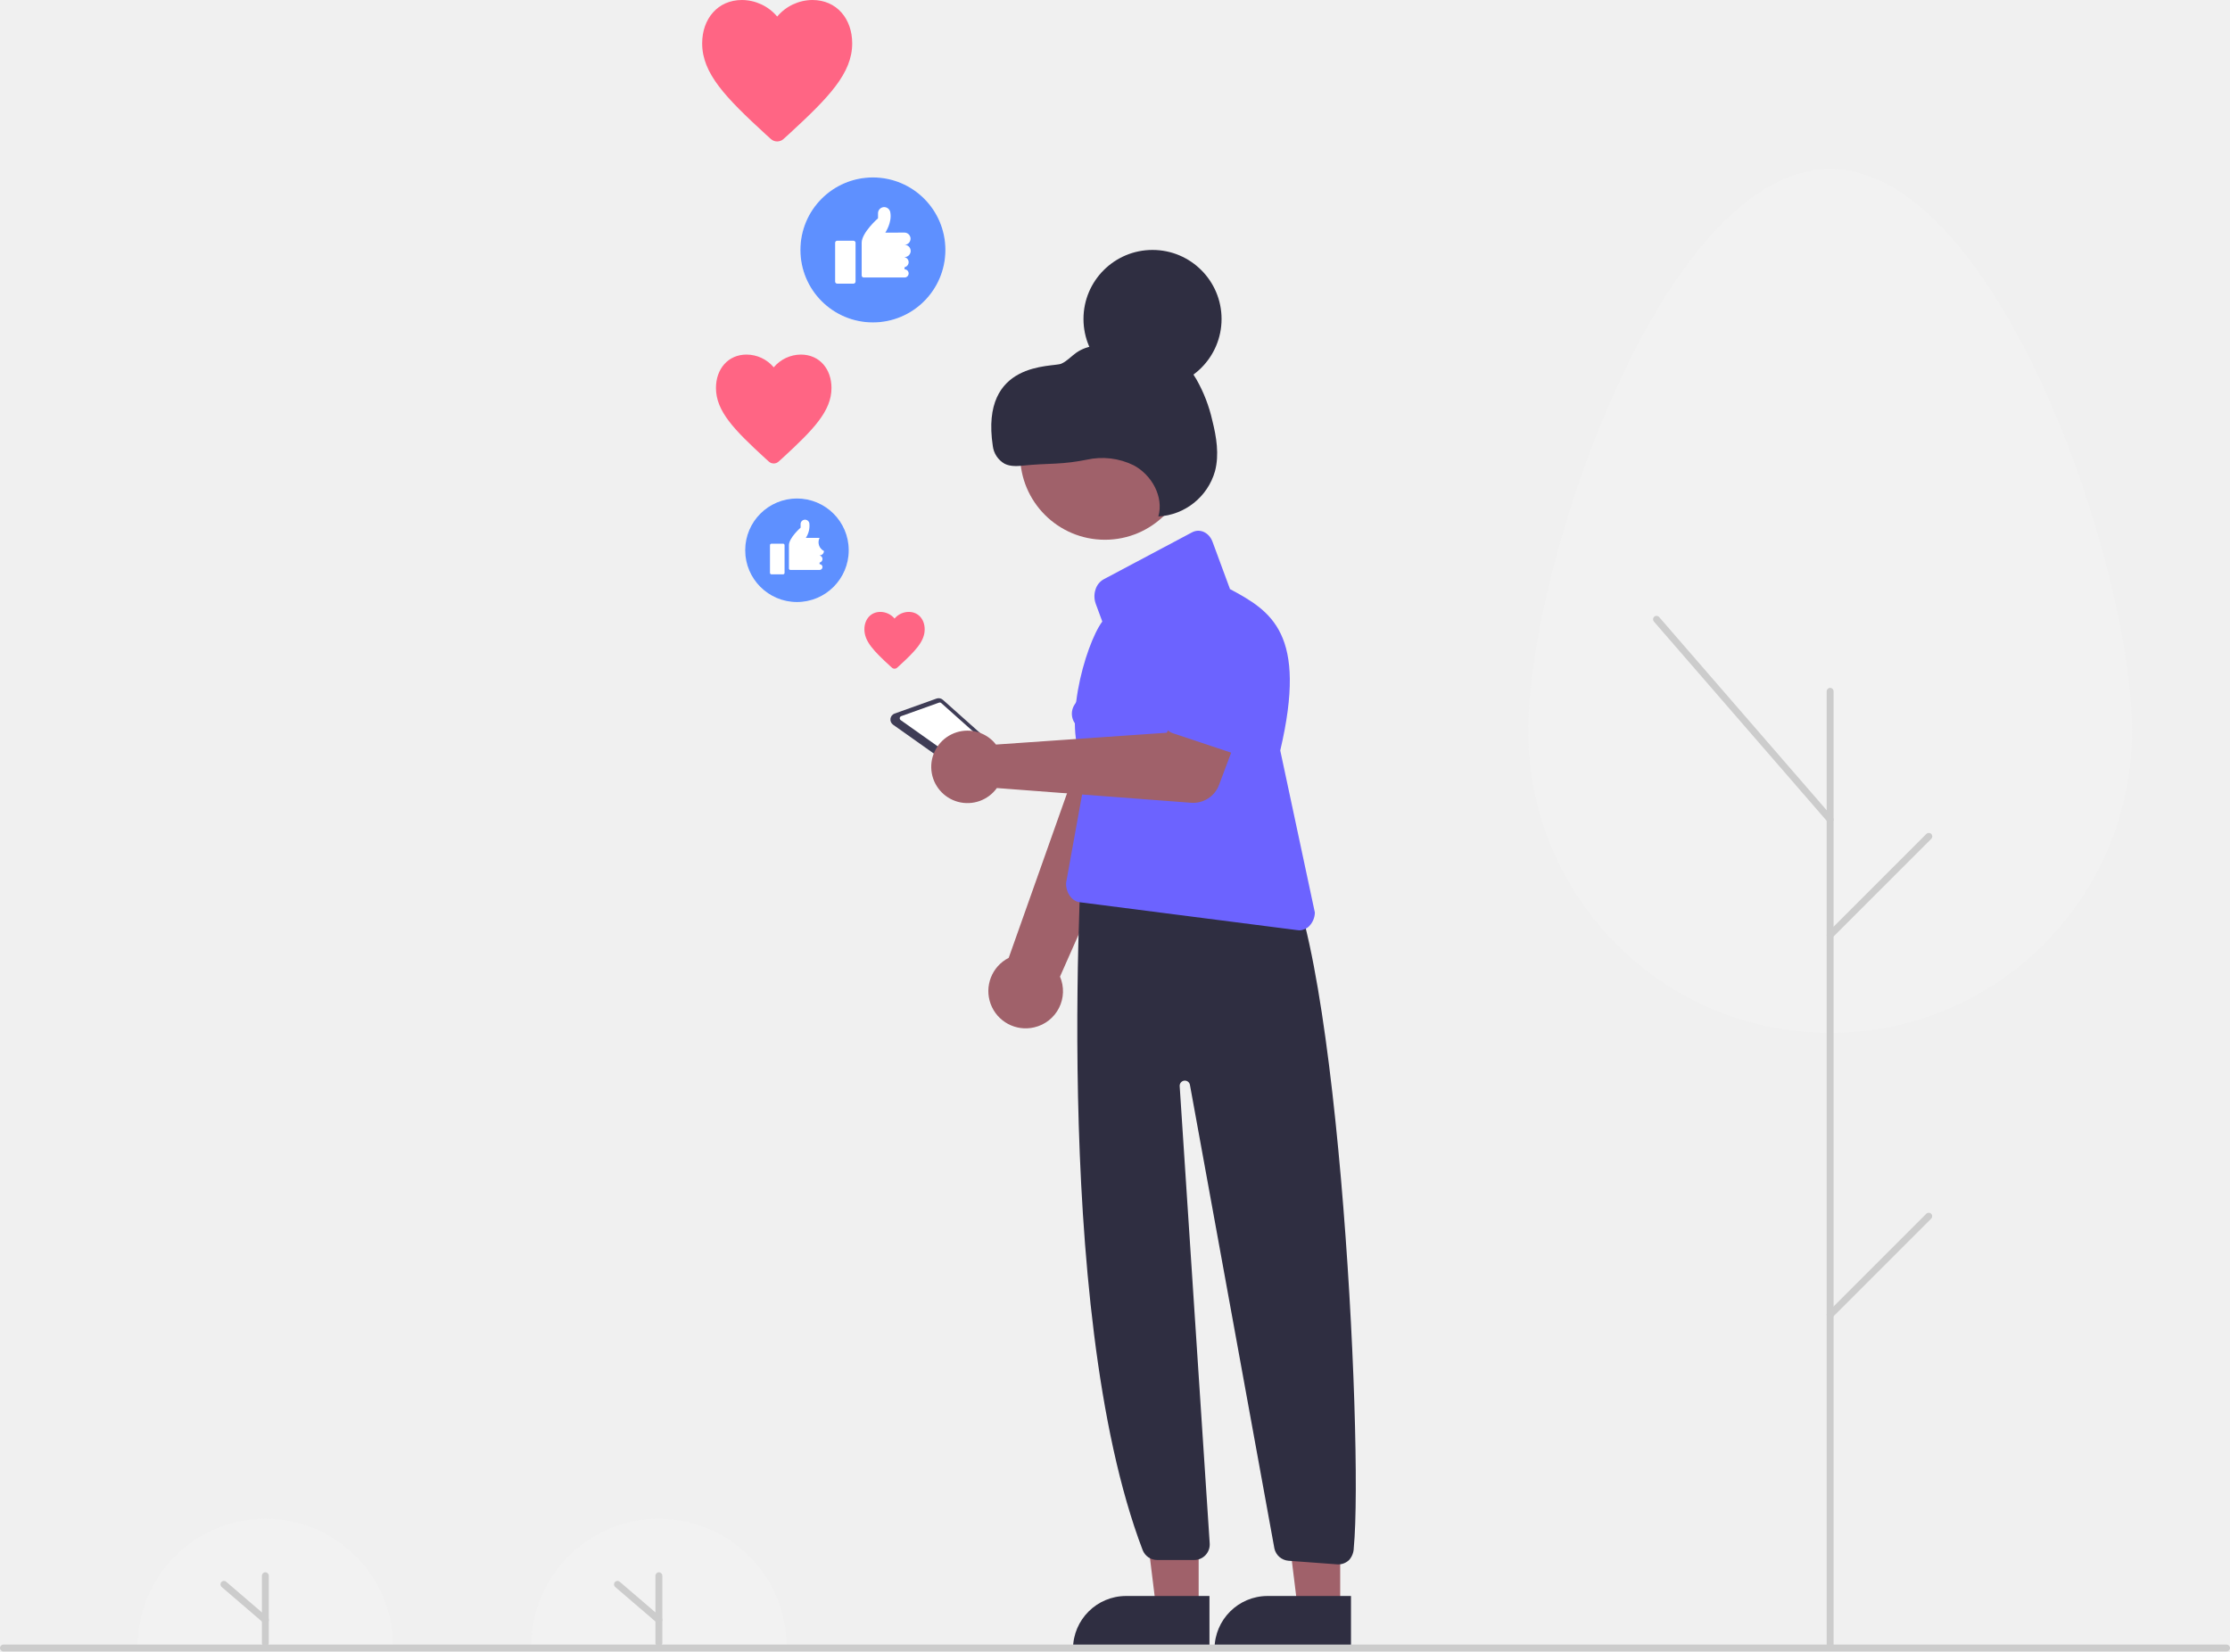
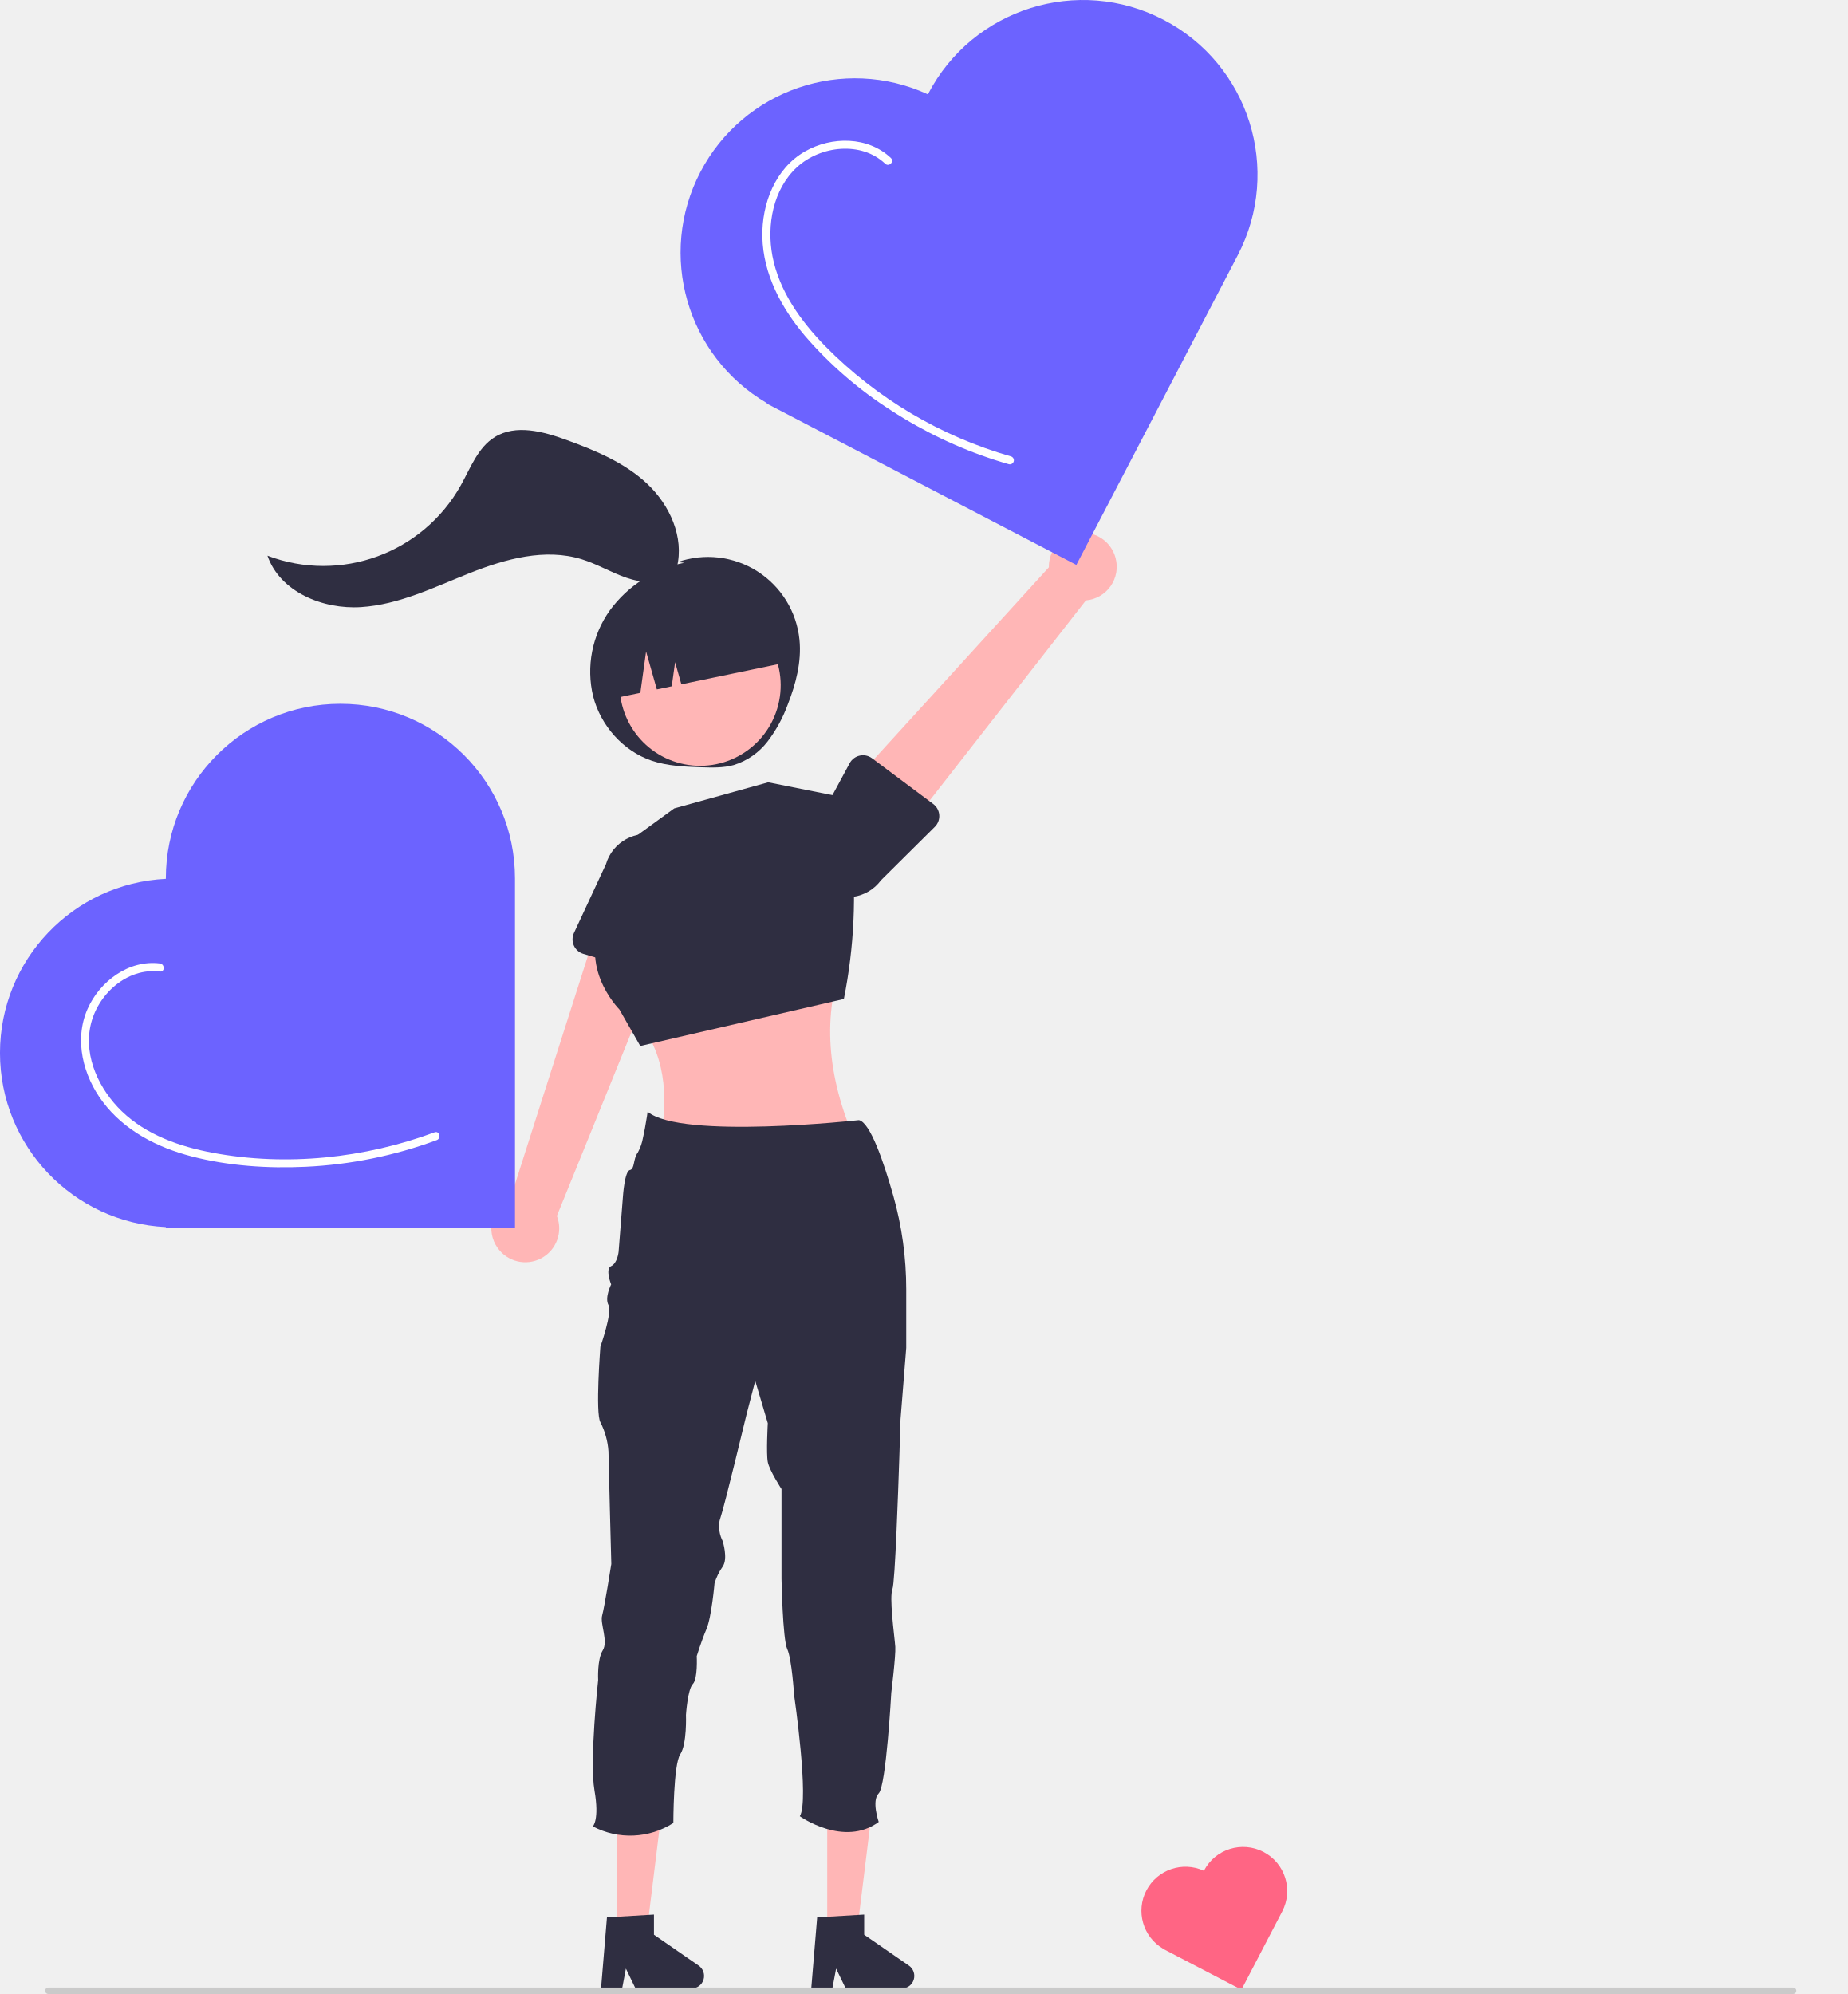
- <svg xmlns="http://www.w3.org/2000/svg" data-name="Layer 1" width="646" height="478.402" viewBox="0 0 646 478.402">
-   <path d="M316.87,687.764a37,37,0,0,1,74,0" transform="translate(-277 -210.7991)" fill="#f2f2f2" />
-   <path d="M353.87,687.764a1,1,0,0,1-1-1v-19.5a1,1,0,0,1,2,0v19.5A1,1,0,0,1,353.87,687.764Z" transform="translate(-277 -210.7991)" fill="#ccc" />
-   <path d="M353.87,681.063a.995.995,0,0,1-.651-.241l-12-10.299a1,1,0,1,1,1.303-1.518l12,10.299a1,1,0,0,1-.652,1.759Z" transform="translate(-277 -210.7991)" fill="#ccc" />
-   <path d="M430.87,687.764a37,37,0,0,1,74,0" transform="translate(-277 -210.7991)" fill="#f2f2f2" />
-   <path d="M467.87,687.764a1,1,0,0,1-1-1v-19.5a1,1,0,0,1,2,0v19.5A1,1,0,0,1,467.87,687.764Z" transform="translate(-277 -210.7991)" fill="#ccc" />
-   <path d="M467.87,681.063a.995.995,0,0,1-.651-.241l-12-10.299a1,1,0,0,1,1.303-1.518l12,10.299a1,1,0,0,1-.652,1.759Z" transform="translate(-277 -210.7991)" fill="#ccc" />
-   <circle cx="230.87" cy="159.402" r="15" fill="#fff" />
-   <path d="M507.87,355.201a15,15,0,1,0,15,15A15,15,0,0,0,507.87,355.201Zm-3.592,21.549a.423.423,0,0,1-.423.423h-3.38a.423.423,0,0,1-.423-.423V368.722a.423.423,0,0,1,.423-.423H503.856a.423.423,0,0,1,.423.423Zm11.408-6.338a1.268,1.268,0,0,1-1.268,1.268v.021a1.056,1.056,0,0,1,0,2.07v.444a.845.845,0,0,1,0,1.69h-8.451a.423.423,0,0,1-.423-.423V368.722c0-2.113,3.38-5.07,3.38-5.07v-1.03a1.279,1.279,0,0,1,2.522-.3l.013.063a6.401,6.401,0,0,1-1.026,4.237h2.601c.039-.004.076-.012.115-.012h1.268a2.834,2.834,0,0,0,1.268,3.803Z" transform="translate(-277 -210.7991)" fill="#5e90ff" />
-   <circle cx="252.87" cy="72.402" r="21" fill="#fff" />
-   <path d="M529.87,262.201a21,21,0,1,0,21,21A21,21,0,0,0,529.87,262.201Zm-5.028,30.169a.592.592,0,0,1-.592.592H519.518a.592.592,0,0,1-.592-.592V281.13a.592.592,0,0,1,.592-.592h4.732a.592.592,0,0,1,.592.592Zm15.972-8.873a1.775,1.775,0,0,1-1.775,1.775v.03a1.479,1.479,0,0,1,0,2.898v.621a1.183,1.183,0,1,1,0,2.366h-11.831a.592.592,0,0,1-.592-.592v-9.465c0-2.958,4.732-7.099,4.732-7.099v-1.442a1.79,1.79,0,0,1,3.531-.42q.01.043.018.088c.592,2.958-1.437,5.932-1.437,5.932H537.103c.054-.005.106-.016.161-.016h1.775a1.775,1.775,0,0,1,0,3.549A1.775,1.775,0,0,1,540.814,283.497Z" transform="translate(-277 -210.7991)" fill="#5e90ff" />
-   <path d="M576.623,508.399a10.743,10.743,0,0,0,7.445-14.694l39.602-89.472-22.655-5.706-31.804,89.742a10.801,10.801,0,0,0,7.412,20.13Z" transform="translate(-277 -210.7991)" fill="#a0616a" />
-   <path d="M612.309,432.234l-22.033-10.314a4.817,4.817,0,0,1-1.974-7.022l13.39-20.223a13.377,13.377,0,0,1,24.198,11.413l-6.924,23.163a4.817,4.817,0,0,1-6.657,2.982Z" transform="translate(-277 -210.7991)" fill="#6c63ff" />
-   <path d="M535.702,420.727l24.292,17.198a1.823,1.823,0,0,0,2.141,0l6.564-4.929a1.8,1.8,0,0,0,.118-2.812l-18.692-16.669a1.847,1.847,0,0,0-1.823-.353l-12.164,4.352a1.835,1.835,0,0,0-.435,3.211Z" transform="translate(-277 -210.7991)" fill="#3f3d56" />
-   <path d="M537.91,419.401l21.891,15.499a.643.643,0,0,0,.765.007l5.904-4.433a.627.627,0,0,0,.145-.878.637.637,0,0,0-.092-.1l-16.86-15.035a.656.656,0,0,0-.648-.12L538.058,418.261a.654.654,0,0,0-.148,1.14Z" transform="translate(-277 -210.7991)" fill="#fff" />
-   <polygon points="347.236 466.333 334.976 466.332 329.144 419.044 347.238 419.045 347.236 466.333" fill="#a0616a" />
-   <path d="M627.363,689.016l-39.531-.001v-.5a15.386,15.386,0,0,1,15.386-15.386h.001l24.144.001Z" transform="translate(-277 -210.7991)" fill="#2f2e41" />
-   <polygon points="388.236 466.333 375.976 466.332 370.144 419.044 388.238 419.045 388.236 466.333" fill="#a0616a" />
-   <path d="M668.363,689.016l-39.531-.001v-.5a15.386,15.386,0,0,1,15.386-15.386h.001l24.144.001Z" transform="translate(-277 -210.7991)" fill="#2f2e41" />
-   <path d="M664.675,663.977q-.167,0-.333-.012l-14.099-1.044a4.527,4.527,0,0,1-4.064-3.53l-24.48-134.372a1.5,1.5,0,0,0-2.961.438l8.692,132.393a4.5,4.5,0,0,1-4.486,4.853H612.207a4.5,4.5,0,0,1-4.192-2.86c-27-70.706-17.223-209.247-17.145-210.64l1-1h0l53.778,9.286.114.11c18.375,13.496,26.327,171.55,23.405,201.616a5.387,5.387,0,0,1-1.329,3.468A4.504,4.504,0,0,1,664.675,663.977Z" transform="translate(-277 -210.7991)" fill="#2f2e41" />
-   <circle cx="320.074" cy="131.796" r="24.561" fill="#a0616a" />
-   <path d="M653.404,480.304a3.734,3.734,0,0,1-.744-.075l-63.078-8.094c-2.259-.456-3.87-2.865-3.748-5.608l6.037-33.326c-8-10-.441-35.826,4.448-42.355l-1.89-5.116a6.35,6.35,0,0,1-.084-4.129,5.065,5.065,0,0,1,2.375-2.99l25.6-13.601c2.27-1.206,4.932.028,5.937,2.748l5.02,13.586-.077.04c12.021,6.443,22.671,12.817,14.671,46.817l10.03,46.956a5.821,5.821,0,0,1-1.668,3.949A4.072,4.072,0,0,1,653.404,480.304Z" transform="translate(-277 -210.7991)" fill="#6c63ff" />
-   <path d="M564.403,425.254a10.526,10.526,0,0,1,1.114,1.227l49.475-3.419,5.308-10.816,17.37,5.877-7.535,20.061a8,8,0,0,1-8.094,5.164l-56.26-4.267a10.497,10.497,0,1,1-1.378-13.827Z" transform="translate(-277 -210.7991)" fill="#a0616a" />
-   <path d="M614.099,420.678a4.495,4.495,0,0,1,.146-3.744l10.202-20.15a12.497,12.497,0,0,1,23.738,7.826l-3.93,22.315a4.5,4.5,0,0,1-5.853,3.489l-21.564-7.179A4.495,4.495,0,0,1,614.099,420.678Z" transform="translate(-277 -210.7991)" fill="#6c63ff" />
-   <path d="M536.885,404.225a1.097,1.097,0,0,1-1.495,0l-.574-.519c-4.698-4.31-7.411-7.111-7.411-10.602,0-2.848,1.802-5.049,4.628-5.049a5.404,5.404,0,0,1,4.106,1.927,5.396,5.396,0,0,1,4.102-1.927c2.83,0,4.628,2.194,4.628,5.049,0,3.484-2.713,6.285-7.411,10.602Z" transform="translate(-277 -210.7991)" fill="#ff6584" />
-   <path d="M502.57,344.498a2.102,2.102,0,0,1-2.865,0l-1.1-.995c-9.002-8.259-14.2-13.625-14.2-20.316,0-5.457,3.454-9.674,8.869-9.674a10.354,10.354,0,0,1,7.867,3.692,10.34,10.34,0,0,1,7.86-3.692c5.422,0,8.869,4.203,8.869,9.674,0,6.676-5.198,12.042-14.2,20.316Z" transform="translate(-277 -210.7991)" fill="#ff6584" />
-   <path d="M503.999,251.043a2.73,2.73,0,0,1-3.721,0l-1.429-1.292c-11.692-10.727-18.443-17.697-18.443-26.386,0-7.088,4.486-12.565,11.519-12.565a13.448,13.448,0,0,1,10.218,4.795,13.43,13.43,0,0,1,10.209-4.795c7.042,0,11.519,5.459,11.519,12.565,0,8.671-6.751,15.641-18.443,26.386Z" transform="translate(-277 -210.7991)" fill="#ff6584" />
-   <path d="M922,689.201H278a1,1,0,0,1,0-2H922a1,1,0,0,1,0,2Z" transform="translate(-277 -210.7991)" fill="#ccc" />
-   <circle cx="333.87" cy="92.402" r="20" fill="#2f2e41" />
-   <path d="M573.823,345.632c-1.954.206-4.032.392-5.79-.485a6.876,6.876,0,0,1-3.437-5.186c-3.726-24.759,17.327-22.723,19.817-23.795,1.674-.721,2.907-2.172,4.403-3.213,3.272-2.277,7.517-2.444,11.503-2.53,4.732-.102,9.635-.172,13.978,1.709a20.937,20.937,0,0,1,9.291,8.564,43.24,43.24,0,0,1,4.607,11.933c1.204,4.787,2.023,9.851.783,14.628A18.09,18.09,0,0,1,612.559,360.415c1.616-5.706-1.911-12.032-7.143-14.825a20.642,20.642,0,0,0-13.617-1.621,59.94,59.94,0,0,1-9.032,1.125C579.789,345.204,576.214,345.379,573.823,345.632Z" transform="translate(-277 -210.7991)" fill="#2f2e41" />
-   <path d="M894.612,422.555c0-48.264-39.152-162.791-87.448-162.791s-87.448,114.527-87.448,162.791a87.448,87.448,0,0,0,174.896,0Z" transform="translate(-277 -210.7991)" fill="#f2f2f2" />
-   <path d="M807.164,688.201a1,1,0,0,1-1-1V411.06a1,1,0,1,1,2,0V687.201A1,1,0,0,1,807.164,688.201Z" transform="translate(-277 -210.7991)" fill="#ccc" />
-   <path d="M807.164,449.201a.998.998,0,0,1-.756-.345l-50.293-58a1,1,0,0,1,1.511-1.311l50.293,58a1,1,0,0,1-.755,1.655Z" transform="translate(-277 -210.7991)" fill="#ccc" />
-   <path d="M807.164,482.674a1,1,0,0,1-.707-1.707l28.578-28.578a1.0 1,0,1,1,1.414,1.414l-28.578,28.578A.996.996,0,0,1,807.164,482.674Z" transform="translate(-277 -210.7991)" fill="#ccc" />
-   <path d="M807.164,592.674a1,1,0,0,1-.707-1.707l28.578-28.578a1.0 1,0,0,1,1.414,1.414l-28.578,28.578A.996.996,0,0,1,807.164,592.674Z" transform="translate(-277 -210.7991)" fill="#ccc" />
+ <svg xmlns="http://www.w3.org/2000/svg" data-name="Layer 1" width="685.515" height="739.815" viewBox="0 0 685.515 739.815">
+   <defs>
+     <pattern id="e316dee7-4006-4b05-87d0-6679d9899947-524" data-name="New Pattern Swatch 2" width="40.062" height="88.607" patternTransform="translate(-33.63512 45.49742)" patternUnits="userSpaceOnUse" viewBox="0 0 40.062 88.607">
+       <rect width="40.062" height="88.607" fill="none" />
+       <path d="M8.421,12.839l-.351,9.45c-.018.483.732.482.75,0l.351-9.45c.018-.483-.732-.482-.75,0Z" fill="#e4e4e4" />
+       <path d="M14.472,14.729l-.355,10.583c-.016.483.734.482.75,0l.355-10.583c.016-.483-.734-.482-.75,0Z" fill="#e4e4e4" />
+       <path d="M22.493,9.062V19.267a.375.375,0,0,0,.75,0V9.062a.375.375,0,0,0-.75,0Z" fill="#e4e4e4" />
+       <path d="M21.36,32.496l-.756,6.047c-.06.478.691.473.75,0l.756-6.047c.06-.478-.691-.473-.75,0Z" fill="#e4e4e4" />
+       <path d="M12.339,31.745,11.212,41.951c-.053.479.697.475.75,0l1.127-10.205c.053-.479-.698-.475-.75,0Z" fill="#e4e4e4" />
+       <path d="M6.241,32.873v8.315a.375.375,0,0,0,.75,0v-8.315a.375.375,0,0,0-.75,0Z" fill="#e4e4e4" />
+       <path d="M25.517,14.354v9.449a.375.375,0,0,0,.75,0V14.354a.375.375,0,0,0-.75,0Z" fill="#e4e4e4" />
+       <path d="M25.517,34.385v8.693a.375.375,0,0,0,.75,0V34.385a.375.375,0,0,0-.75,0Z" fill="#e4e4e4" />
+       <path d="M17.265,24.462l.269,8.504c.015.481.765.484.75,0l-.269-8.504c-.015-.481-.765-.484-.75,0Z" fill="#e4e4e4" />
+       <path d="M17.769,46.007l.283,4.252c.032.479.782.483.75,0l-.283-4.252c-.032-.479-.782-.483-.75,0Z" fill="#e4e4e4" />
+       <path d="M12.87,50.82l-.549,7.088c-.037.481.713.479.75,0l.549-7.088c.037-.481-.713-.479-.75,0Z" fill="#e4e4e4" />
+       <path d="M9.047,27.955l.838,4.254c.093.473.816.273.723-.199l-.838-4.254c-.093-.473-.816-.273-.723.199Z" fill="#e4e4e4" />
+       <path d="M8.131,46.858,7.848,52.81c-.023.482.727.481.75,0l.283-5.953c.023-.482-.727-.481-.75,0Z" fill="#e4e4e4" />
+       <path d="M3.051,36.934,4.468,51.108c.048.476.798.481.75,0L3.801,36.934c-.048-.476-.798-.481-.75,0Z" fill="#e4e4e4" />
+       <path d="M20.654,32.684l.283,16.157a.375.375,0,0,0,.75,0l-.283-16.157a.375.375,0,0,0-.75,0Z" fill="#e4e4e4" />
+       <path d="M29.236,29.573l-.85,17.291c-.024.482.726.481.75,0l.85-17.291c.024-.482-.726-.481-.75,0Z" fill="#e4e4e4" />
+       <path d="M23.442,11.142l-1.701,15.874c-.051.479.699.476.75,0l1.701-15.874c.051-.479-.699-.476-.75,0Z" fill="#e4e4e4" />
+       <path d="M17.638.361,16.519,16.519c-.033.482.717.48.75,0L18.388.361c.033-.482-.717-.48-.75,0Z" fill="#e4e4e4" />
+       <path d="M14.11,2.924,11.086,28.163c-.057.478.693.474.75,0L14.86,2.924c.057-.478-.693-.474-.75,0Z" fill="#e4e4e4" />
+       <path d="M6.765,2.068l.922,24.092c.018.481.769.483.75,0l-.922-24.092c-.018-.481-.768-.483-.75,0Z" fill="#e4e4e4" />
+       <path d="M11.894,1.864l7.922,22.966c.156.454.881.259.723-.199L12.617,1.665c-.156-.454-.881-.259-.723.199Z" fill="#e4e4e4" />
+       <path d="M36.712,3.203,36.429,17.093a.375.375,0,0,0,.75,0l.283-13.89a.375.375,0,0,0-.75,0Z" fill="#e4e4e4" />
+       <path d="M26.648,26.728l.865,19.842c.021.481.771.483.75,0l-.865-19.842c-.021-.481-.771-.483-.75,0Z" fill="#e4e4e4" />
+       <path d="M26.556,55.362l-.567,9.071c-.03.482.72.48.75,0l.567-9.071c.03-.482-.72-.48-.75,0Z" fill="#e4e4e4" />
+       <path d="M18.336,60.464V67.267a.375.375,0,0,0,.75,0V60.464a.375.375,0,0,0-.75,0Z" fill="#e4e4e4" />
+       <path d="M10.904,37.519,9.53,57.081c-.034.482.716.48.75,0L11.654,37.519c.034-.482-.716-.48-.75,0Z" fill="#e4e4e4" />
+       <path d="M1.853,38.073l2.026,32.596c.03.479.78.483.75,0L2.603,38.073c-.03-.479-.78-.483-.75,0Z" fill="#e4e4e4" />
+       <path d="M.009,39.287l7.102,34.863c.096.473.819.273.723-.199L.732,39.087c-.096-.473-.819-.273-.723.199Z" fill="#e4e4e4" />
+       <path d="M12.864,67.303l2.176,6.268c.157.453.882.258.723-.199L13.587,67.104c-.157-.453-.882-.258-.723.199Z" fill="#e4e4e4" />
+       <path d="M27.974,43.74v22.394a.375.375,0,0,0,.75,0V43.74a.375.375,0,0,0-.75,0Z" fill="#e4e4e4" />
+       <path d="M32.765,29.956l3.124,20.409c.073.476.796.274.723-.199L33.488,29.756c-.073-.476-.796-.274-.723.199Z" fill="#e4e4e4" />
+       <path d="M31.942,11.992V25.598a.375.375,0,0,0,.75,0V11.992a.375.375,0,0,0-.75,0Z" fill="#e4e4e4" />
+       <path d="M17.259,52.24l1.163,19.841c.028.48.778.483.75,0l-1.163-19.841c-.028-.48-.778-.483-.75,0Z" fill="#e4e4e4" />
+       <path d="M9.65,55.518l5.311,18.164a.375.375,0,0,0,.723-.199L10.374,55.319a.375.375,0,0,0-.723.199Z" fill="#e4e4e4" />
+       <path d="M26.556,57.629v24.378a.375.375,0,0,0,.75,0V57.629a.375.375,0,0,0-.75,0Z" fill="#e4e4e4" />
+       <path d="M33.878,60.468,35.571,80.878c.04.478.79.482.75,0L34.628,60.468c-.04-.478-.79-.482-.75,0Z" fill="#e4e4e4" />
+       <path d="M22.351,74.64l-.85,13.606c-.03.482.72.48.75,0l.85-13.606c.03-.482-.72-.48-.75,0Z" fill="#e4e4e4" />
+       <path d="M14.215,59.907,12.513,82.017c-.037.481.713.479.75,0L14.965,59.907c.037-.481-.713-.479-.75,0Z" fill="#e4e4e4" />
+       <path d="M5.854,56.883l4.529,22.678c.094.473.818.273.723-.199L6.577,56.684c-.094-.473-.818-.273-.723.199Z" fill="#e4e4e4" />
+       <path d="M24.57,42.142l6.796,26.647a.375.375,0,0,0,.723-.199L25.293,41.943a.375.375,0,0,0-.723.199Z" fill="#e4e4e4" />
+       <path d="M39.312,25.314V40.622a.375.375,0,0,0,.75,0V25.314a.375.375,0,0,0-.75,0Z" fill="#e4e4e4" />
+       <path d="M32.205,12.556,29.657,34.667c-.055.479.695.475.75,0l2.547-22.111c.055-.479-.695-.475-.75,0Z" fill="#e4e4e4" />
+     </pattern>
+   </defs>
+   <path d="M553.872,317.457a34.124,34.124,0,0,0-45.197-28.821l2.474.252a45.211,45.211,0,0,0-27.631,17.652,39.146,39.146,0,0,0-6.203,31.925c2.804,10.834,11.08,20.233,21.674,23.839,5.891,2.005,12.214,2.25,18.434,2.462,4.037.137,8.148.26,12.041-.822a25.293,25.293,0,0,0,12.595-8.78,51.676,51.676,0,0,0,7.45-13.642C552.524,333.864,554.691,325.647,553.872,317.457Z" transform="translate(-257.2424 -80.09271)" fill="#2f2e41" />
+   <path d="M641.831,816.594c-8.795-33.08,10.737-65.324,33.56-87.645,12.164-11.896,25.71-22.237,38.919-32.918a415.653,415.653,0,0,0,36.151-32.557c22.022-22.54,41.231-48.299,53.953-77.254,12.097-27.535,17.815-57.529,14.983-87.573-2.686-28.494-12.9-56.523-31.687-78.384q-3.512-4.086-7.388-7.833c-1.386-1.346-3.51.773-2.121,2.121,20.98,20.372,33.191,47.979,37.324,76.699,4.262,29.619-.129,59.814-11.205,87.506-11.799,29.499-30.56,55.821-52.318,78.791a385.924,385.924,0,0,1-34.903,32.359c-13.124,10.811-26.761,21.025-39.258,32.578-23.032,21.293-43.732,50.582-40.888,83.551a66.356,66.356,0,0,0,1.986,11.355,1.501,1.501,0,0,0,2.893-.798Z" transform="translate(-257.2424 -80.09271)" fill="#f0f0f0" />
+   <path d="M733.94,628.269a306.697,306.697,0,0,1-31.516-75.871,312.816,312.816,0,0,1-10.528-81.491c.101-27.507,3.441-55.703,11.968-81.935,8.093-24.896,22.594-48.638,45.616-62.223a74.516,74.516,0,0,1,38.754-10.234c14.375.136,28.552,3.92,41.505,10.047,12.685,6.001,24.285,14.087,35.001,23.102A257.321,257.321,0,0,1,893.255,377.665c17.366,19.97,31.554,43.093,39.478,68.446,8.259,26.422,9.706,55.323,2.042,82.065-7.362,25.685-23.489,47.577-43.288,65.163-21.396,19.004-46.742,32.816-72.299,45.35-6.397,3.137-12.828,6.203-19.26,9.268-1.742.83-.222,3.418,1.514,2.59,26.949-12.844,54.165-25.8,78.188-43.732,21.197-15.823,40.091-35.685,51.331-59.88,11.887-25.586,14.323-54.677,9.396-82.282-4.815-26.979-16.894-52.229-33.061-74.219a242.877,242.877,0,0,0-26.691-30.462,220.722,220.722,0,0,0-32.55-26.529c-23.918-15.634-53.83-25.075-82.176-17.022C740.68,323.581,721.285,343.772,709.744,366.655c-6.459,12.808-10.813,26.581-13.91,40.558a295.572,295.572,0,0,0-6.08,41.81A314.791,314.791,0,0,0,721.607,611.765q4.563,9.173,9.743,18.019a1.501,1.501,0,0,0,2.59-1.514Z" transform="translate(-257.2424 -80.09271)" fill="#f0f0f0" />
+   <path d="M714.94,599.269a306.697,306.697,0,0,1-31.516-75.871,312.816,312.816,0,0,1-10.528-81.491c.101-27.507,3.441-55.703,11.968-81.935,8.093-24.896,22.594-48.638,45.616-62.223a74.516,74.516,0,0,1,38.754-10.234c14.375.136,28.552,3.92,41.505,10.047,12.685,6.001,24.285,14.087,35.001,23.102A257.321,257.321,0,0,1,874.255,348.665c17.366,19.97,31.554,43.093,39.478,68.446,8.259,26.422,9.706,55.323,2.042,82.065-7.362,25.685-23.489,47.577-43.288,65.163-21.396,19.004-46.742,32.816-72.299,45.35-6.397,3.137-12.828,6.203-19.26,9.268-1.742.83-.222,3.418,1.514,2.59,26.949-12.844,54.165-25.8,78.188-43.732,21.197-15.823,40.091-35.685,51.331-59.88,11.887-25.586,14.323-54.677,9.396-82.282-4.815-26.979-16.894-52.229-33.061-74.219a242.877,242.877,0,0,0-26.691-30.462,220.722,220.722,0,0,0-32.55-26.529c-23.918-15.634-53.83-25.075-82.176-17.022C721.68,294.581,702.285,314.772,690.744,337.655c-6.459,12.808-10.813,26.581-13.91,40.558a295.572,295.572,0,0,0-6.08,41.81A314.791,314.791,0,0,0,702.607,582.765q4.563,9.173,9.743,18.019a1.501,1.501,0,0,0,2.59-1.514Z" transform="translate(-257.2424 -80.09271)" fill="#f0f0f0" />
+   <path d="M441.837,543.048a12.514,12.514,0,0,1,4.876-18.559L481.389,415.914l24.15,12.545L463.86,531.241a12.582,12.582,0,0,1-22.023,11.808Z" transform="translate(-257.2424 -80.09271)" fill="#ffb6b6" />
+   <path d="M470.166,430.928a5.605,5.605,0,0,1,.026-4.672l11.877-25.535a15.583,15.583,0,0,1,29.908,8.766l-3.97,27.973a5.611,5.611,0,0,1-7.149,4.591l-27.172-8.051A5.605,5.605,0,0,1,470.166,430.928Z" transform="translate(-257.2424 -80.09271)" fill="#2f2e41" />
+   <path d="M570.345,435.238c-8.253,21.61-6.144,44.275,4.02,67.763h-72c2.894-16.711,1.72-32.241-9-45Z" transform="translate(-257.2424 -80.09271)" fill="#ffb6b6" />
+   <path d="M486.079,395.526l21.309-15.497L542.256,370.343l29.057,5.811,1.708,16.057a193.849,193.849,0,0,1-2.677,58.523v0L494.796,468.169l-7.749-13.56s-17.434-17.434-3.874-36.806Z" transform="translate(-257.2424 -80.09271)" fill="#2f2e41" />
+   <path d="M671.155,287.129a12.514,12.514,0,0,1-11.004,15.72l-70.145,89.837-18.308-20.135,74.707-81.976a12.582,12.582,0,0,1,24.75-3.447Z" transform="translate(-257.2424 -80.09271)" fill="#ffb6b6" />
+   <path d="M605.735,382.49a5.605,5.605,0,0,1-1.643,4.374L584.103,406.703a15.583,15.583,0,0,1-25.019-18.585L572.5,363.252a5.611,5.611,0,0,1,8.297-1.83l22.7,16.966A5.605,5.605,0,0,1,605.735,382.49Z" transform="translate(-257.2424 -80.09271)" fill="#2f2e41" />
+   <polygon points="228.931 716.837 239.964 716.837 245.213 674.28 228.929 674.28 228.931 716.837" fill="#ffb6b6" />
+   <path d="M482.437,791.487l17.441-1.041v7.473l16.582,11.452a4.668,4.668,0,0,1-2.652,8.509H493.043l-3.579-7.392-1.397,7.392h-7.829Z" transform="translate(-257.2424 -80.09271)" fill="#2f2e41" />
+   <polygon points="306.931 716.837 317.964 716.837 323.213 674.28 306.929 674.28 306.931 716.837" fill="#ffb6b6" />
+   <path d="M560.437,791.487l17.441-1.041v7.473l16.582,11.452a4.668,4.668,0,0,1-2.652,8.509H571.043l-3.579-7.392-1.397,7.392h-7.829Z" transform="translate(-257.2424 -80.09271)" fill="#2f2e41" />
+   <path d="M593.485,558.49v21.7l-2.12,26.51s-.67,23.15-1.48,41.41c-.49,11.1-1.04,20.39-1.52,21.59-.59,1.47-.45,5.48-.11,9.69.4,4.87,1.06,10.01,1.17,11.73.21,3.21-1.49,17-1.49,17s-1.9,34.58-4.66,37.34c-2.76,2.76,0,10.61,0,10.61-12.94,9.54-29.28-2.12-29.28-2.12,3.61-5.75-2.12-45-2.12-45s-.84-13.4-2.54-17c-1.7-3.6-2.13-26.09-2.13-26.09v-33.31s-4.46-6.82-5.09-10,0-14.42,0-14.42l-4.66-15.7-3.19,12.3s-8.26,34.37-9.75,38.61c-1.49,4.24.84,8.49.84,8.49s2.13,6.54,0,9.54a21.455,21.455,0,0,0-3,6.16s-1.09,12.52-3,17c-1.91,4.48-3.6,10-3.6,10s.45,8.46-1.46,10.37c-1.91,1.91-2.54,11.46-2.54,11.46s.42,10.81-2.13,14.63c-2.55,3.82-2.55,25.46-2.55,25.46a29.678,29.678,0,0,1-29.88,1.27s2.52-2.36.61-13.36c-1.91-11,1.37-40.95,1.37-40.95s-.42-7.6,1.7-11c2.12-3.4-1.07-9.97-.22-12.94s3.4-19.1,3.4-19.1-1.06-39.67-1.06-41.79a27.7,27.7,0,0,0-3-10.82c-1.91-3.39,0-28,0-28s4.5-12.72,3-15.48c-1.5-2.76,1-7.64,1-7.64s-2.33-5.73,0-6.79,2.76-5.3,2.76-5.3l1.62-20.58s.61-9.34,2.55-9.76c1.94-.42,1.09-4.02,3-6.57a17.93,17.93,0,0,0,1.9-5.52c.27-1.18.52-2.41.73-3.59.6-3.2.97-5.96.97-5.96,12.52,10.4,78.35,3.11,78.42,3.11,4.18.91,9.15,15.42,12.74,28.07A127.592,127.592,0,0,1,593.485,558.49Z" transform="translate(-257.2424 -80.09271)" fill="#2f2e41" />
+   <circle cx="517.022" cy="334.349" r="29.872" transform="translate(-210.4911 651.6805) rotate(-73.09108)" fill="#ffb6b6" />
+   <path d="M483.258,339.555l0,0,11.567-2.407,2.13-15.35,3.994,14.076,5.529-1.15,1.242-8.954,2.33,8.211,41.08-8.548,0,0a31.622,31.622,0,0,0-37.4-24.517l-5.954,1.239A31.622,31.622,0,0,0,483.258,339.555Z" transform="translate(-257.2424 -80.09271)" fill="#2f2e41" />
+   <path d="M601.594,114.942l-.076.146a64.684,64.684,0,0,0-59.72,114.586l-.076.146,114.878,59.873,59.873-114.878a64.772,64.772,0,1,0-114.878-59.873Z" transform="translate(-257.2424 -80.09271)" fill="#6c63ff" />
+   <path d="M703.942,774.147l-.019.037A16.349,16.349,0,0,0,688.829,803.145l-.019.037L717.845,818.315l15.133-29.035a16.371,16.371,0,1,0-29.035-15.133Z" transform="translate(-257.2424 -80.09271)" fill="#ff6584" />
+   <path d="M318.776,405.992v.164a64.684,64.684,0,0,0,0,129.215v.164l129.544-0-0-129.544a64.772,64.772,0,1,0-129.544,0Z" transform="translate(-257.2424 -80.09271)" fill="#6c63ff" />
+   <path d="M922.5,819.907h-647.294a1.191,1.191,0,1,1,0-2.381h647.294a1.191,1.191,0,1,1,0,2.381Z" transform="translate(-257.2424 -80.09271)" fill="#cacaca" />
+   <path d="M819.441,528.374a57.169,57.169,0,0,0,36.198-13.214,55.475,55.475,0,0,0,19.166-34.289,56.616,56.616,0,0,0-1.108-22.709,1.501,1.501,0,0,0-2.893.798,53.954,53.954,0,0,1-4.074,37.533,53.354,53.354,0,0,1-47.289,28.881,1.501,1.501,0,0,0,0,3Z" transform="translate(-257.2424 -80.09271)" fill="#f0f0f0" />
+   <path d="M587.793,138.715c-8.536-8.103-22.013-8.081-31.871-2.441-11.062,6.33-16.077,19.41-15.824,31.691.285,13.822,7.043,26.337,15.769,36.703A146.218,146.218,0,0,0,587.993,232.437a161.414,161.414,0,0,0,38.515,18.354q2.51.809,5.046,1.534a1.501,1.501,0,0,0,.798-2.893,157.494,157.494,0,0,1-68.899-40.879c-9.073-9.293-17.136-20.461-19.616-33.46-2.19-11.48.23-24.809,9.128-32.986,8.649-7.949,23.787-9.739,32.707-1.271,1.4,1.329,3.525-.789,2.121-2.121Z" transform="translate(-257.2424 -80.09271)" fill="#fff" />
+   <path d="M316.558,437.549c-11.53-1.434-22.358,6.676-26.848,16.919-5.036,11.487-1.641,24.728,5.664,34.435,8.045,10.691,20.23,16.924,32.968,20.232,13.673,3.551,28.188,4.51,42.262,3.854a161.669,161.669,0,0,0,48.676-9.895c1.794-.666,1.018-3.567-.798-2.893-26.001,9.654-54.946,12.7-82.287,7.603-12.222-2.278-24.669-6.625-33.776-15.418-8.252-7.967-14.09-20.034-11.607-31.687,2.468-11.579,13.477-21.677,25.745-20.151,1.911.238,1.894-2.764,0-3Z" transform="translate(-257.2424 -80.09271)" fill="#fff" />
+   <path d="M508.376,290.599c2.789-11.148-2.613-23.105-10.976-30.986S478.124,247.204,467.323,243.282c-8.614-3.127-18.703-5.847-26.499-1.031-6.264,3.87-8.982,11.388-12.563,17.822a58.412,58.412,0,0,1-71.786,26.195c4.623,13.421,20.548,19.986,34.714,19.075s27.25-7.436,40.447-12.667,27.876-9.273,41.439-5.084c5.725,1.768,10.931,4.924,16.599,6.866s12.301,2.52,17.352-.702" transform="translate(-257.2424 -80.09271)" fill="#2f2e41" />
+   <path d="M706.789,698.887l-9.657-16.997a1.501,1.501,0,0,0-2.59,1.514l9.657,16.997a1.501,1.501,0,0,0,2.59-1.514Z" transform="translate(-257.2424 -80.09271)" fill="#f0f0f0" />
+   <path d="M501.124,488.18l-.71-.88A5.562,5.562,0,0,1,501.124,488.18Z" transform="translate(-257.2424 -80.09271)" fill="url(#e316dee7-4006-4b05-87d0-6679d9899947-524)" />
</svg>
